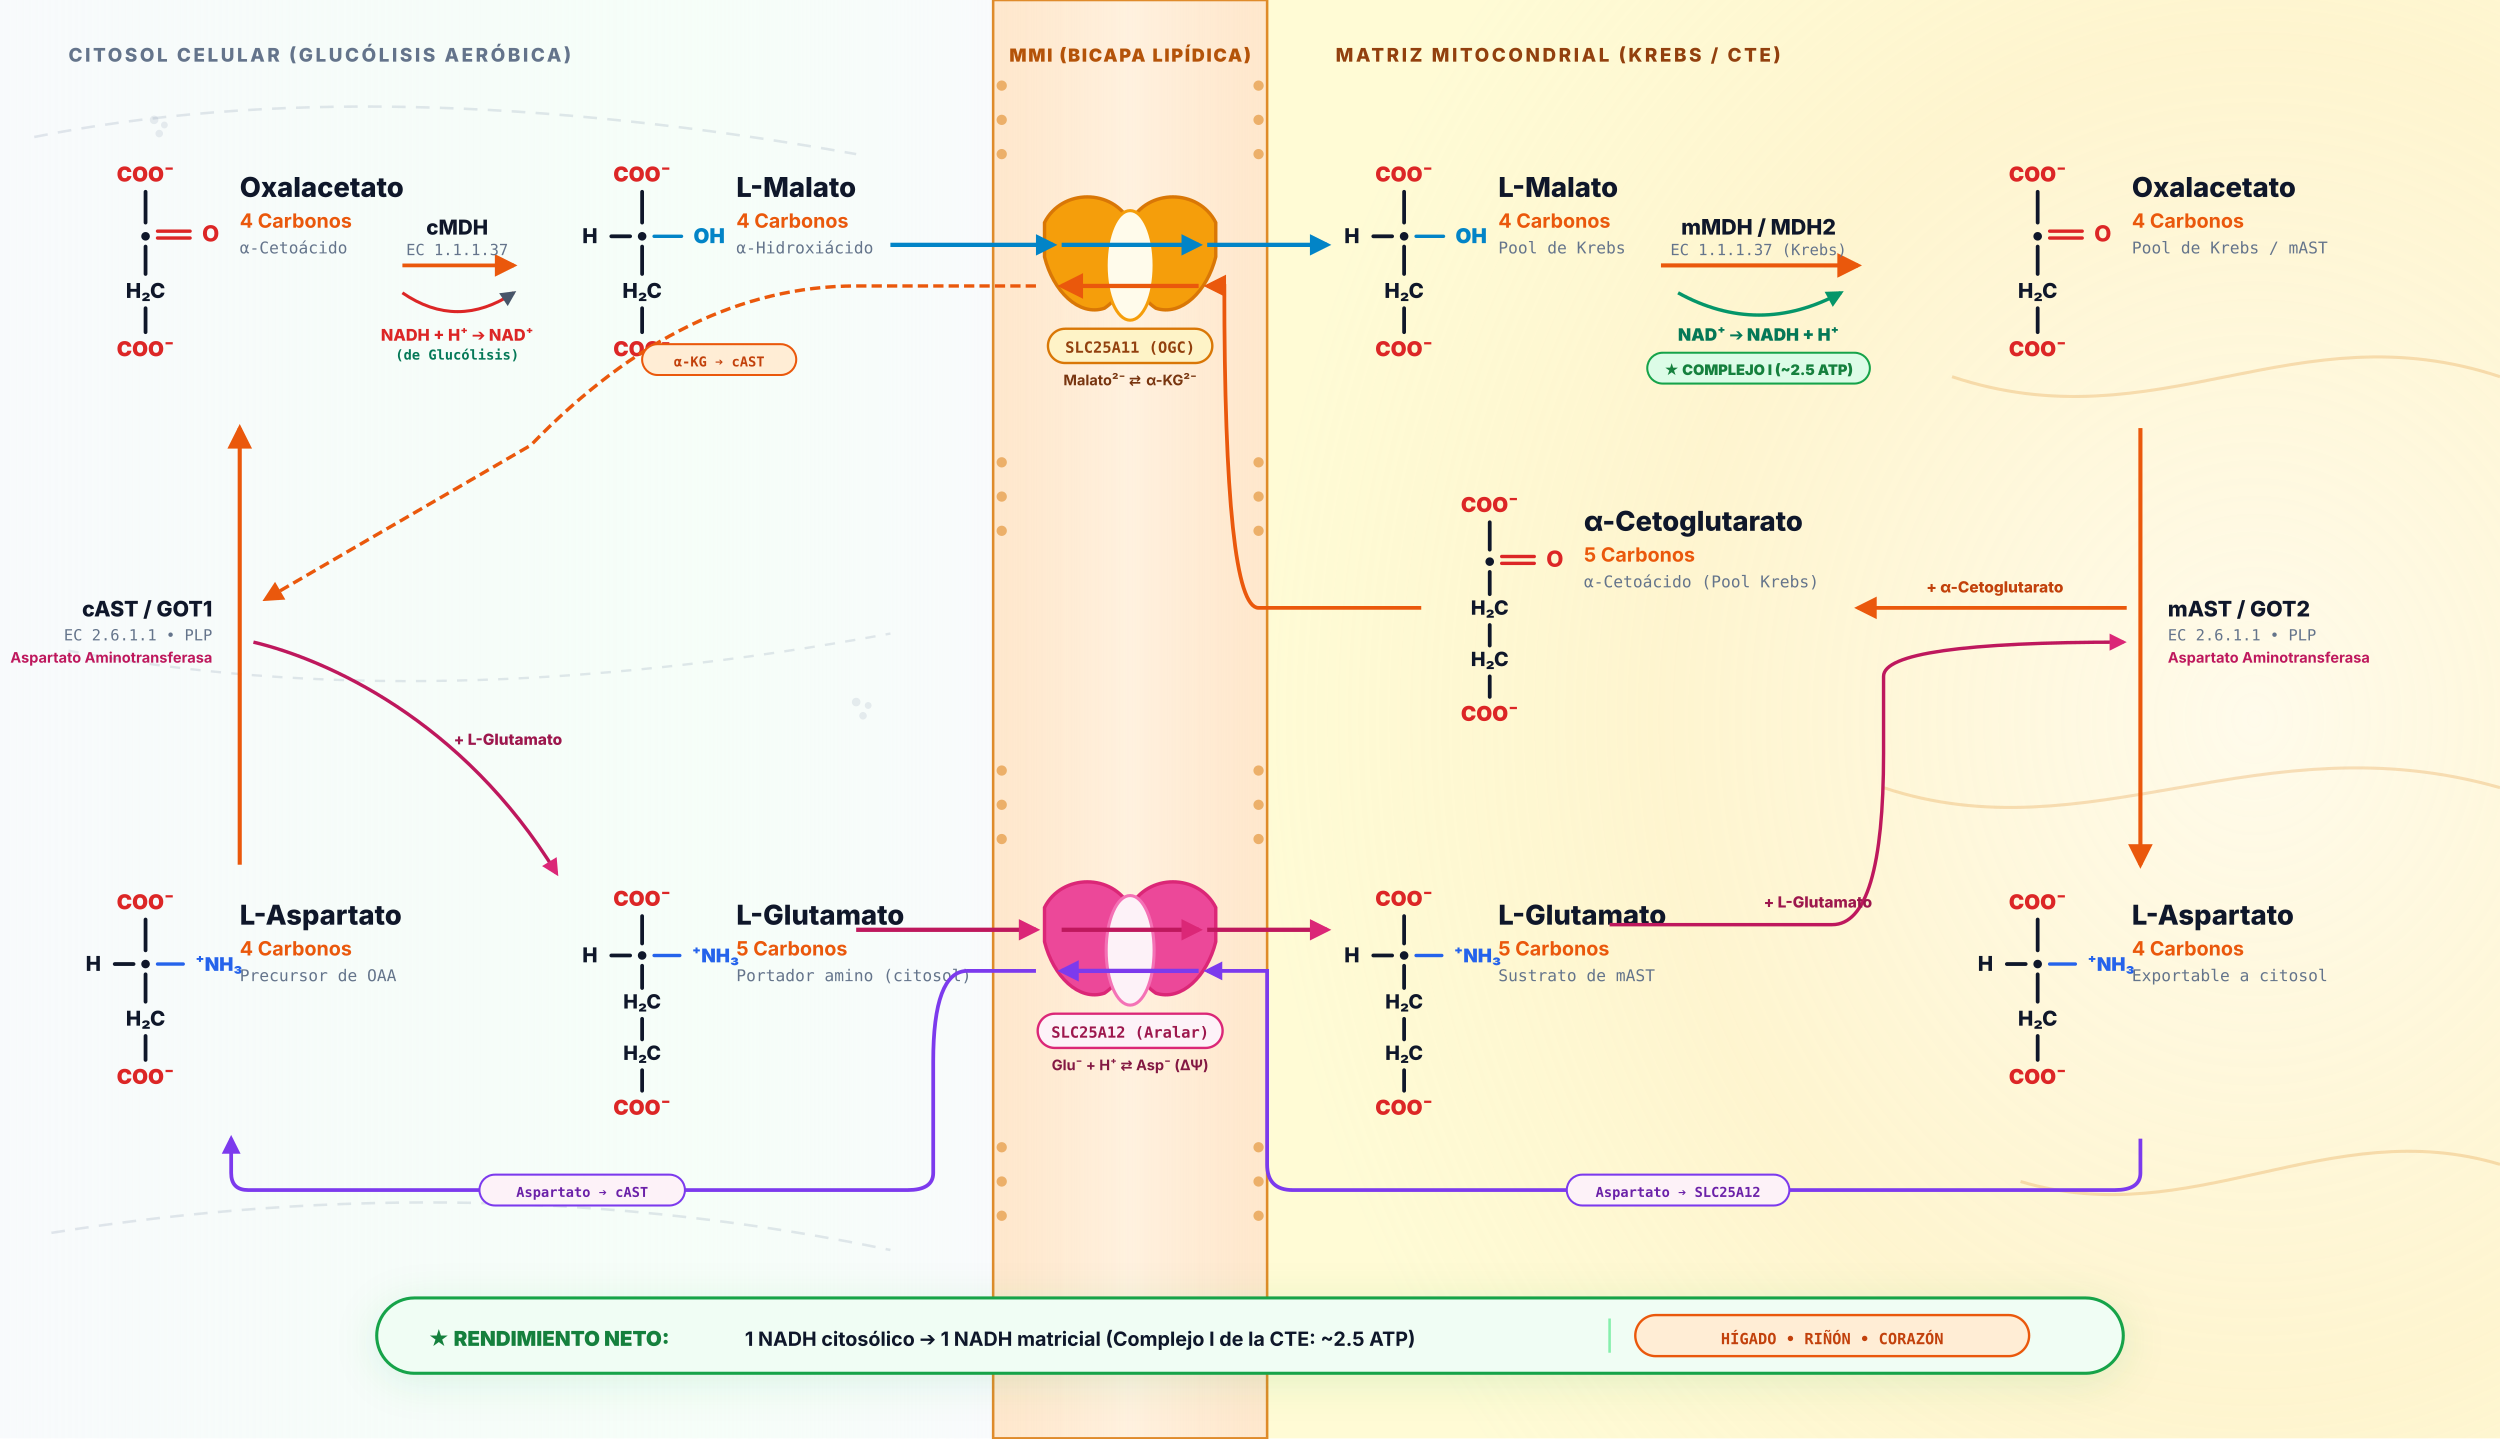
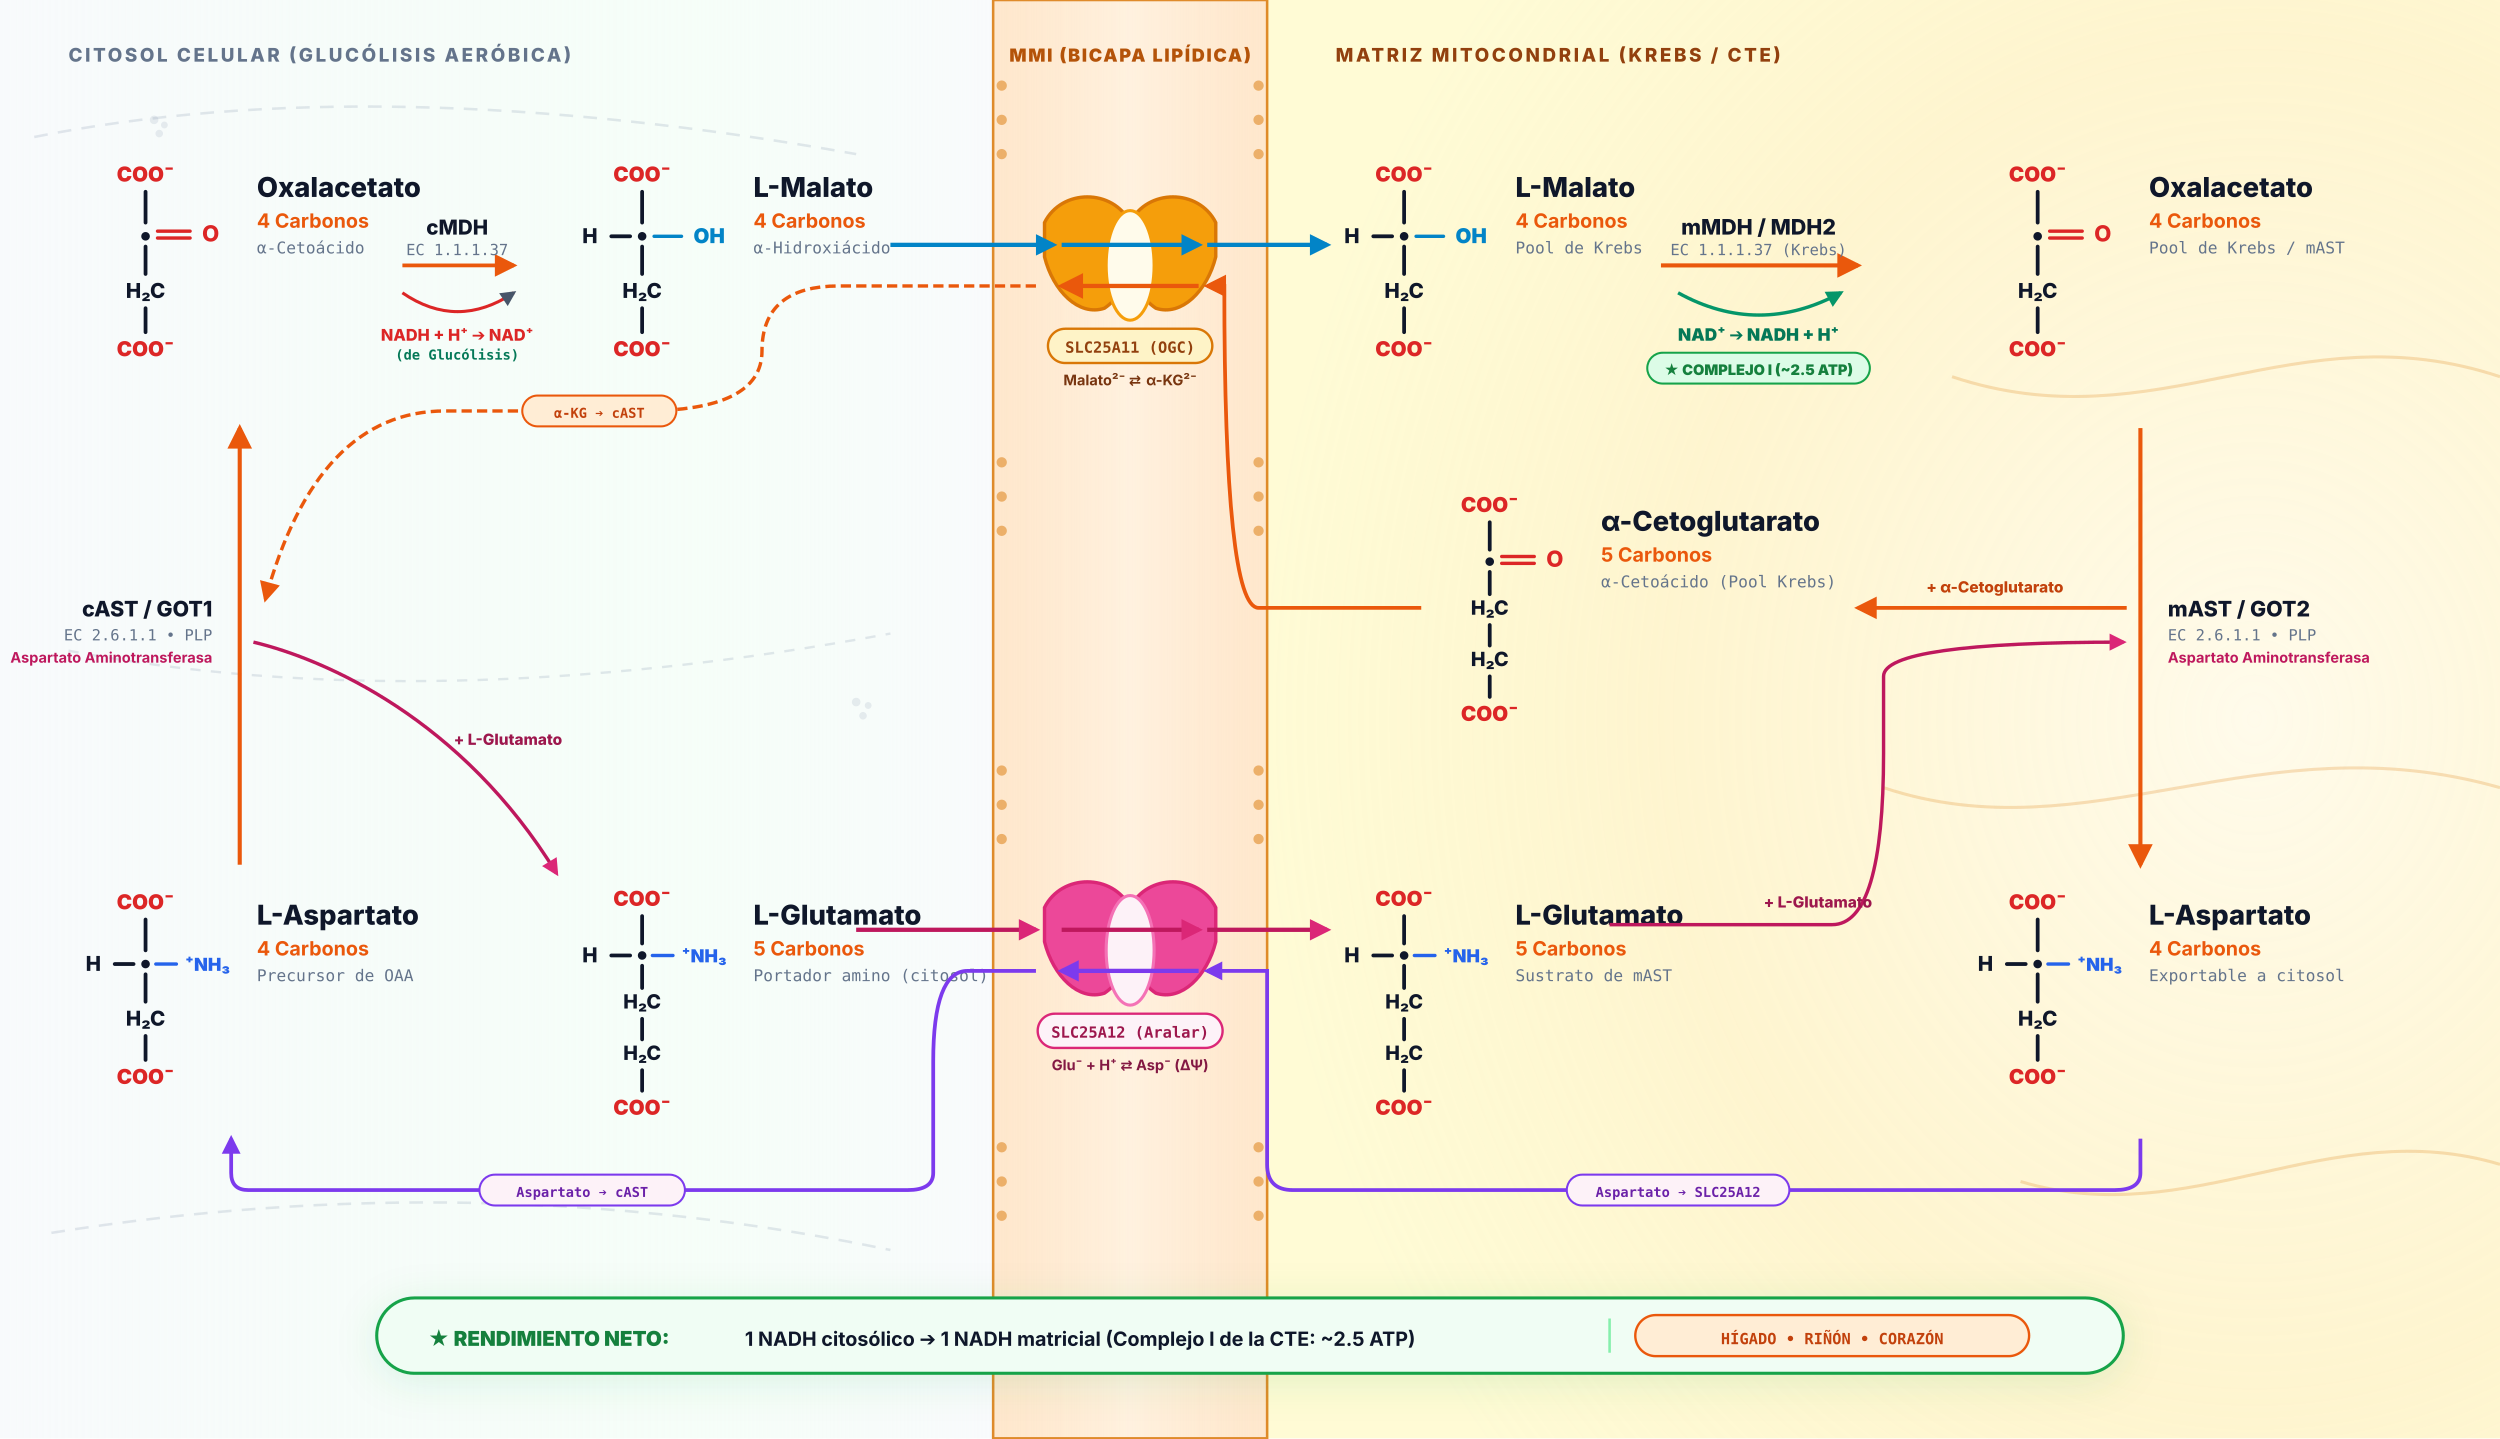
<svg xmlns="http://www.w3.org/2000/svg" width="1460" height="840" viewBox="0 0 1460 840">
 width="1460" height="840" viewBox="0 0 1460 840" xmlns="http://www.w3.org/2000/svg"&gt;
      <defs>
    <marker id="arrowFlow" markerWidth="6" markerHeight="6" refX="5" refY="3" orient="auto">
      <path d="M 0 0 L 6 3 L 0 6 Z" fill="#ea580c" />
    </marker>
    <marker id="arrowRed" markerWidth="5" markerHeight="5" refX="4" refY="2.5" orient="auto">
      <path d="M 0 0 L 5 2.5 L 0 5 Z" fill="#dc2626" />
    </marker>
    <marker id="arrowSlate" markerWidth="5" markerHeight="5" refX="4" refY="2.5" orient="auto">
      <path d="M 0 0 L 5 2.5 L 0 5 Z" fill="#475569" />
    </marker>
    <marker id="arrowGreen" markerWidth="5" markerHeight="5" refX="4" refY="2.5" orient="auto">
      <path d="M 0 0 L 5 2.5 L 0 5 Z" fill="#059669" />
    </marker>
    <marker id="arrowBlue" markerWidth="5" markerHeight="5" refX="4" refY="2.5" orient="auto">
      <path d="M 0 0 L 5 2.5 L 0 5 Z" fill="#0284c7" />
    </marker>
    <marker id="arrowPink" markerWidth="5" markerHeight="5" refX="4" refY="2.5" orient="auto">
      <path d="M 0 0 L 5 2.5 L 0 5 Z" fill="#db2777" />
    </marker>
    <marker id="arrowPurple" markerWidth="5" markerHeight="5" refX="4" refY="2.5" orient="auto">
      <path d="M 0 0 L 5 2.5 L 0 5 Z" fill="#7c3aed" />
    </marker>
    <linearGradient id="gradCitosol" x1="0%" y1="0%" x2="100%" y2="0%">
      <stop offset="0%" stop-color="#f8fafc" stop-opacity="1" />
      <stop offset="70%" stop-color="#f0fdf4" stop-opacity="0.6" />
      <stop offset="100%" stop-color="#f8fafc" stop-opacity="0.9" />
    </linearGradient>
    <linearGradient id="gradMMI" x1="0%" y1="0%" x2="100%" y2="0%">
      <stop offset="0%" stop-color="#fed7aa" stop-opacity="0.7" />
      <stop offset="50%" stop-color="#ffedd5" stop-opacity="0.9" />
      <stop offset="100%" stop-color="#fed7aa" stop-opacity="0.7" />
    </linearGradient>
    <radialGradient id="gradMatriz" cx="80%" cy="50%" r="80%">
      <stop offset="0%" stop-color="#fffbeb" stop-opacity="1" />
      <stop offset="60%" stop-color="#fef3c7" stop-opacity="0.85" />
      <stop offset="100%" stop-color="#fef9c3" stop-opacity="0.7" />
    </radialGradient>
  </defs>
  <rect x="0" y="0" width="580" height="840" fill="url(#gradCitosol)" />
  <g opacity="0.25" stroke="#94a3b8" fill="none">
    <path d="M 20 80 Q 220 40 500 90" stroke-width="1.5" stroke-dasharray="8 6" />
    <path d="M 40 380 Q 250 420 520 370" stroke-width="1.4" stroke-dasharray="6 6" />
    <path d="M 30 720 Q 280 680 520 730" stroke-width="1.5" stroke-dasharray="8 6" />
  </g>
  <g fill="#94a3b8" opacity="0.2">
    <circle cx="90" cy="70" r="2.5" />
    <circle cx="96" cy="73" r="2" />
    <circle cx="93" cy="78" r="2.2" />
    <circle cx="500" cy="410" r="2.5" />
    <circle cx="507" cy="412" r="2" />
    <circle cx="504" cy="418" r="2.2" />
  </g>
  <rect x="740" y="0" width="720" height="840" fill="url(#gradMatriz)" />
  <g stroke="#d97706" stroke-width="1.8" fill="none" opacity="0.22">
    <path d="M 1460 220 C 1340 180, 1260 260, 1140 220" />
    <path d="M 1460 460 C 1320 420, 1220 500, 1100 460" />
    <path d="M 1460 680 C 1360 650, 1280 720, 1180 690" />
  </g>
  <rect x="580" y="0" width="160" height="840" fill="url(#gradMMI)" stroke="#d97706" stroke-width="1.5" opacity="0.85" />
  <g fill="#d97706" opacity="0.5">
    <circle cx="585" cy="50" r="3" />
    <circle cx="585" cy="70" r="3" />
    <circle cx="585" cy="90" r="3" />
    <circle cx="585" cy="270" r="3" />
    <circle cx="585" cy="290" r="3" />
    <circle cx="585" cy="310" r="3" />
    <circle cx="585" cy="450" r="3" />
    <circle cx="585" cy="470" r="3" />
    <circle cx="585" cy="490" r="3" />
    <circle cx="585" cy="670" r="3" />
    <circle cx="585" cy="690" r="3" />
    <circle cx="585" cy="710" r="3" />
    <circle cx="735" cy="50" r="3" />
    <circle cx="735" cy="70" r="3" />
    <circle cx="735" cy="90" r="3" />
    <circle cx="735" cy="270" r="3" />
    <circle cx="735" cy="290" r="3" />
    <circle cx="735" cy="310" r="3" />
    <circle cx="735" cy="450" r="3" />
    <circle cx="735" cy="470" r="3" />
    <circle cx="735" cy="490" r="3" />
    <circle cx="735" cy="670" r="3" />
    <circle cx="735" cy="690" r="3" />
    <circle cx="735" cy="710" r="3" />
  </g>
  <text x="40" y="36" fill="#64748b" font-family="'Inter', sans-serif" font-size="11" font-weight="800" letter-spacing="1.5">CITOSOL CELULAR (GLUCÓLISIS AERÓBICA)</text>
  <text x="660" y="36" fill="#b45309" font-family="'Inter', sans-serif" font-size="10.5" font-weight="900" text-anchor="middle" letter-spacing="1">MMI (BICAPA LIPÍDICA)</text>
  <text x="780" y="36" fill="#92400e" font-family="'Inter', sans-serif" font-size="11" font-weight="800" letter-spacing="1.5">MATRIZ MITOCONDRIAL (KREBS / CTE)</text>
  <g transform="translate(605, 120)">
    <path d="M 5 10 C 15 -10, 45 -10, 55 10 C 60 25, 55 50, 40 60 C 25 65, 10 50, 5 30 Z" fill="#f59e0b" stroke="#d97706" stroke-width="2" />
    <path d="M 105 10 C 95 -10, 65 -10, 55 10 C 50 25, 55 50, 70 60 C 85 65, 100 50, 105 30 Z" fill="#f59e0b" stroke="#d97706" stroke-width="2" />
    <ellipse cx="55" cy="35" rx="14" ry="32" fill="#fffbeb" stroke="#f59e0b" stroke-width="1.8" />
    <line x1="15" y1="23" x2="95" y2="23" stroke="#0284c7" stroke-width="2.5" marker-end="url(#arrowBlue)" />
    <line x1="95" y1="47" x2="15" y2="47" stroke="#ea580c" stroke-width="2.5" marker-end="url(#arrowFlow)" />
    <g transform="translate(55, 82)">
      <rect x="-48" y="-10" width="96" height="20" rx="10" fill="#fef3c7" stroke="#d97706" stroke-width="1.4" />
      <text x="0" y="4" fill="#92400e" font-family="'JetBrains Mono', monospace" font-size="9" font-weight="900" text-anchor="middle">SLC25A11 (OGC)</text>
    </g>
    <text x="55" y="105" fill="#78350f" font-family="'Inter', sans-serif" font-size="8.5" font-weight="700" text-anchor="middle">Malato²⁻ ⇄ α-KG²⁻</text>
  </g>
  <g transform="translate(605, 520)">
    <path d="M 5 10 C 15 -10, 45 -10, 55 10 C 60 25, 55 50, 40 60 C 25 65, 10 50, 5 30 Z" fill="#ec4899" stroke="#db2777" stroke-width="2" />
    <path d="M 105 10 C 95 -10, 65 -10, 55 10 C 50 25, 55 50, 70 60 C 85 65, 100 50, 105 30 Z" fill="#ec4899" stroke="#db2777" stroke-width="2" />
    <ellipse cx="55" cy="35" rx="14" ry="32" fill="#fdf2f8" stroke="#f472b6" stroke-width="1.8" />
    <line x1="15" y1="23" x2="95" y2="23" stroke="#be185d" stroke-width="2.5" marker-end="url(#arrowPink)" />
    <line x1="95" y1="47" x2="15" y2="47" stroke="#7c3aed" stroke-width="2.5" marker-end="url(#arrowPurple)" />
    <g transform="translate(55, 82)">
      <rect x="-54" y="-10" width="108" height="20" rx="10" fill="#fdf2f8" stroke="#db2777" stroke-width="1.4" />
      <text x="0" y="4" fill="#9d174d" font-family="'JetBrains Mono', monospace" font-size="9" font-weight="900" text-anchor="middle">SLC25A12 (Aralar)</text>
    </g>
    <text x="55" y="105" fill="#831843" font-family="'Inter', sans-serif" font-size="8.5" font-weight="700" text-anchor="middle">Glu⁻ + H⁺ ⇄ Asp⁻ (ΔΨ)</text>
  </g>
  <g transform="translate(45, 90)">
    <g transform="translate(0, 0)">
      <g class="mol-oxalacetato" stroke="#0f172a" stroke-width="2.2" fill="none" stroke-linecap="round" stroke-linejoin="round">
        <text x="40" y="16" font-family="'Inter', sans-serif" font-size="12" font-weight="900" fill="#dc2626" stroke="none" text-anchor="middle">COO⁻</text>
        <line x1="40" y1="22" x2="40" y2="40" />
        <circle cx="40" cy="48" r="2.5" fill="#0f172a" stroke="none" />
        <line x1="47" y1="45" x2="66" y2="45" stroke="#dc2626" stroke-width="2" />
        <line x1="47" y1="49" x2="66" y2="49" stroke="#dc2626" stroke-width="2" />
        <text x="73" y="51" font-family="'Inter', sans-serif" font-size="13" font-weight="800" fill="#dc2626" stroke="none">O</text>
        <line x1="40" y1="54" x2="40" y2="70" />
        <text x="40" y="84" font-family="'Inter', sans-serif" font-size="12" font-weight="800" fill="#0f172a" stroke="none" text-anchor="middle">H₂C</text>
        <line x1="40" y1="90" x2="40" y2="104" />
        <text x="40" y="118" font-family="'Inter', sans-serif" font-size="12" font-weight="900" fill="#dc2626" stroke="none" text-anchor="middle">COO⁻</text>
      </g>
    </g>
-     <g transform="translate(95, 25)">
+     <g transform="translate(105, 25)">
      <text x="0" y="0" fill="#0f172a" font-family="'Inter', sans-serif" font-size="16" font-weight="800">Oxalacetato</text>
      <text x="0" y="18" fill="#ea580c" font-family="'Inter', sans-serif" font-size="11.5" font-weight="700">4 Carbonos</text>
      <text x="0" y="33" fill="#64748b" font-family="'JetBrains Mono', monospace" font-size="9.5">α-Cetoácido</text>
    </g>
  </g>
  <g transform="translate(235, 155)">
    <line x1="0" y1="0" x2="65" y2="0" stroke="#ea580c" stroke-width="2.2" marker-end="url(#arrowFlow)" />
    <g transform="translate(32, -18)">
      <text x="0" y="0" fill="#0f172a" font-family="'Inter', sans-serif" font-size="12" font-weight="800" text-anchor="middle">cMDH</text>
      <text x="0" y="12" fill="#64748b" font-family="'JetBrains Mono', monospace" font-size="9" text-anchor="middle">EC 1.1.1.37</text>
    </g>
    <path d="M 0 16 Q 32 38 65 16" fill="none" stroke="#dc2626" stroke-width="1.8" marker-end="url(#arrowSlate)" />
    <text x="32" y="44" fill="#dc2626" font-family="'Inter', sans-serif" font-size="9.5" font-weight="800" text-anchor="middle">NADH + H⁺ ➔ NAD⁺</text>
    <text x="32" y="55" fill="#047857" font-family="'JetBrains Mono', monospace" font-size="8" font-weight="700" text-anchor="middle">(de Glucólisis)</text>
  </g>
  <g transform="translate(335, 90)">
    <g transform="translate(0, 0)">
      <g class="mol-malato" stroke="#0f172a" stroke-width="2.2" fill="none" stroke-linecap="round" stroke-linejoin="round">
        <text x="40" y="16" font-family="'Inter', sans-serif" font-size="12" font-weight="900" fill="#dc2626" stroke="none" text-anchor="middle">COO⁻</text>
        <line x1="40" y1="22" x2="40" y2="40" />
        <circle cx="40" cy="48" r="2.5" fill="#0f172a" stroke="none" />
        <line x1="33" y1="48" x2="22" y2="48" />
        <text x="14" y="52" font-family="'Inter', sans-serif" font-size="12" font-weight="800" fill="#0f172a" stroke="none" text-anchor="end">H</text>
        <line x1="47" y1="48" x2="63" y2="48" stroke="#0284c7" stroke-width="2" />
        <text x="70" y="52" font-family="'Inter', sans-serif" font-size="12" font-weight="900" fill="#0284c7" stroke="none">OH</text>
        <line x1="40" y1="54" x2="40" y2="70" />
        <text x="40" y="84" font-family="'Inter', sans-serif" font-size="12" font-weight="800" fill="#0f172a" stroke="none" text-anchor="middle">H₂C</text>
        <line x1="40" y1="90" x2="40" y2="104" />
        <text x="40" y="118" font-family="'Inter', sans-serif" font-size="12" font-weight="900" fill="#dc2626" stroke="none" text-anchor="middle">COO⁻</text>
      </g>
    </g>
-     <g transform="translate(95, 25)">
+     <g transform="translate(105, 25)">
      <text x="0" y="0" fill="#0f172a" font-family="'Inter', sans-serif" font-size="16" font-weight="800">L-Malato</text>
      <text x="0" y="18" fill="#ea580c" font-family="'Inter', sans-serif" font-size="11.5" font-weight="700">4 Carbonos</text>
      <text x="0" y="33" fill="#64748b" font-family="'JetBrains Mono', monospace" font-size="9.5">α-Hidroxiácido</text>
    </g>
  </g>
  <line x1="520" y1="143" x2="615" y2="143" stroke="#0284c7" stroke-width="2.5" marker-end="url(#arrowBlue)" />
  <line x1="705" y1="143" x2="775" y2="143" stroke="#0284c7" stroke-width="2.5" marker-end="url(#arrowBlue)" />
  <g transform="translate(780, 90)">
    <g transform="translate(0, 0)">
      <g class="mol-malato" stroke="#0f172a" stroke-width="2.2" fill="none" stroke-linecap="round" stroke-linejoin="round">
        <text x="40" y="16" font-family="'Inter', sans-serif" font-size="12" font-weight="900" fill="#dc2626" stroke="none" text-anchor="middle">COO⁻</text>
        <line x1="40" y1="22" x2="40" y2="40" />
        <circle cx="40" cy="48" r="2.5" fill="#0f172a" stroke="none" />
        <line x1="33" y1="48" x2="22" y2="48" />
        <text x="14" y="52" font-family="'Inter', sans-serif" font-size="12" font-weight="800" fill="#0f172a" stroke="none" text-anchor="end">H</text>
        <line x1="47" y1="48" x2="63" y2="48" stroke="#0284c7" stroke-width="2" />
        <text x="70" y="52" font-family="'Inter', sans-serif" font-size="12" font-weight="900" fill="#0284c7" stroke="none">OH</text>
        <line x1="40" y1="54" x2="40" y2="70" />
        <text x="40" y="84" font-family="'Inter', sans-serif" font-size="12" font-weight="800" fill="#0f172a" stroke="none" text-anchor="middle">H₂C</text>
        <line x1="40" y1="90" x2="40" y2="104" />
        <text x="40" y="118" font-family="'Inter', sans-serif" font-size="12" font-weight="900" fill="#dc2626" stroke="none" text-anchor="middle">COO⁻</text>
      </g>
    </g>
-     <g transform="translate(95, 25)">
+     <g transform="translate(105, 25)">
      <text x="0" y="0" fill="#0f172a" font-family="'Inter', sans-serif" font-size="16" font-weight="800">L-Malato</text>
      <text x="0" y="18" fill="#ea580c" font-family="'Inter', sans-serif" font-size="11.5" font-weight="700">4 Carbonos</text>
      <text x="0" y="33" fill="#64748b" font-family="'JetBrains Mono', monospace" font-size="9.5">Pool de Krebs</text>
    </g>
  </g>
  <g transform="translate(970, 155)">
    <line x1="0" y1="0" x2="115" y2="0" stroke="#ea580c" stroke-width="2.4" marker-end="url(#arrowFlow)" />
    <g transform="translate(57, -18)">
      <text x="0" y="0" fill="#0f172a" font-family="'Inter', sans-serif" font-size="12.5" font-weight="800" text-anchor="middle">mMDH / MDH2</text>
      <text x="0" y="12" fill="#64748b" font-family="'JetBrains Mono', monospace" font-size="9" text-anchor="middle">EC 1.1.1.37 (Krebs)</text>
    </g>
    <path d="M 10 16 Q 57 42 105 16" fill="none" stroke="#059669" stroke-width="2" marker-end="url(#arrowGreen)" />
    <text x="57" y="44" fill="#047857" font-family="'Inter', sans-serif" font-size="10" font-weight="900" text-anchor="middle">NAD⁺ ➔ NADH + H⁺</text>
    <g transform="translate(57, 60)">
      <rect x="-65" y="-9" width="130" height="18" rx="9" fill="#dcfce7" stroke="#16a34a" stroke-width="1.2" />
      <text x="0" y="4" fill="#15803d" font-family="'Inter', sans-serif" font-size="8.5" font-weight="900" text-anchor="middle">★ COMPLEJO I (~2.5 ATP)</text>
    </g>
  </g>
  <g transform="translate(1150, 90)">
    <g transform="translate(0, 0)">
      <g class="mol-oxalacetato" stroke="#0f172a" stroke-width="2.2" fill="none" stroke-linecap="round" stroke-linejoin="round">
        <text x="40" y="16" font-family="'Inter', sans-serif" font-size="12" font-weight="900" fill="#dc2626" stroke="none" text-anchor="middle">COO⁻</text>
        <line x1="40" y1="22" x2="40" y2="40" />
        <circle cx="40" cy="48" r="2.5" fill="#0f172a" stroke="none" />
        <line x1="47" y1="45" x2="66" y2="45" stroke="#dc2626" stroke-width="2" />
        <line x1="47" y1="49" x2="66" y2="49" stroke="#dc2626" stroke-width="2" />
        <text x="73" y="51" font-family="'Inter', sans-serif" font-size="13" font-weight="800" fill="#dc2626" stroke="none">O</text>
        <line x1="40" y1="54" x2="40" y2="70" />
        <text x="40" y="84" font-family="'Inter', sans-serif" font-size="12" font-weight="800" fill="#0f172a" stroke="none" text-anchor="middle">H₂C</text>
        <line x1="40" y1="90" x2="40" y2="104" />
        <text x="40" y="118" font-family="'Inter', sans-serif" font-size="12" font-weight="900" fill="#dc2626" stroke="none" text-anchor="middle">COO⁻</text>
      </g>
    </g>
-     <g transform="translate(95, 25)">
+     <g transform="translate(105, 25)">
      <text x="0" y="0" fill="#0f172a" font-family="'Inter', sans-serif" font-size="16" font-weight="800">Oxalacetato</text>
      <text x="0" y="18" fill="#ea580c" font-family="'Inter', sans-serif" font-size="11.5" font-weight="700">4 Carbonos</text>
      <text x="0" y="33" fill="#64748b" font-family="'JetBrains Mono', monospace" font-size="9.5">Pool de Krebs / mAST</text>
    </g>
  </g>
  <g transform="translate(1250, 240)">
    <line x1="0" y1="10" x2="0" y2="265" stroke="#ea580c" stroke-width="2.4" marker-end="url(#arrowFlow)" />
    <g transform="translate(16, 120)">
      <text x="0" y="0" fill="#0f172a" font-family="'Inter', sans-serif" font-size="12.5" font-weight="800">mAST / GOT2</text>
      <text x="0" y="14" fill="#64748b" font-family="'JetBrains Mono', monospace" font-size="9">EC 2.6.1.1 • PLP</text>
      <text x="0" y="27" fill="#be185d" font-family="'Inter', sans-serif" font-size="8.5" font-weight="700">Aspartato Aminotransferasa</text>
    </g>
    <path d="M -8 115 L -165 115" fill="none" stroke="#ea580c" stroke-width="2.2" marker-end="url(#arrowFlow)" />
    <text x="-85" y="106" fill="#c2410c" font-family="'Inter', sans-serif" font-size="9" font-weight="800" text-anchor="middle">+ α-Cetoglutarato</text>
  </g>
  <g transform="translate(830, 285)">
    <g transform="translate(0, 0)">
      <g class="mol-alfacetoglutarato" stroke="#0f172a" stroke-width="2.2" fill="none" stroke-linecap="round" stroke-linejoin="round">
        <text x="40" y="14" font-family="'Inter', sans-serif" font-size="12" font-weight="900" fill="#dc2626" stroke="none" text-anchor="middle">COO⁻</text>
        <line x1="40" y1="20" x2="40" y2="36" />
        <circle cx="40" cy="43" r="2.5" fill="#0f172a" stroke="none" />
        <line x1="47" y1="40" x2="66" y2="40" stroke="#dc2626" stroke-width="2" />
        <line x1="47" y1="44" x2="66" y2="44" stroke="#dc2626" stroke-width="2" />
        <text x="73" y="46" font-family="'Inter', sans-serif" font-size="13" font-weight="800" fill="#dc2626" stroke="none">O</text>
        <line x1="40" y1="49" x2="40" y2="62" />
        <text x="40" y="74" font-family="'Inter', sans-serif" font-size="11.5" font-weight="800" fill="#0f172a" stroke="none" text-anchor="middle">H₂C</text>
        <line x1="40" y1="80" x2="40" y2="92" />
        <text x="40" y="104" font-family="'Inter', sans-serif" font-size="11.5" font-weight="800" fill="#0f172a" stroke="none" text-anchor="middle">H₂C</text>
        <line x1="40" y1="110" x2="40" y2="122" />
        <text x="40" y="136" font-family="'Inter', sans-serif" font-size="12" font-weight="900" fill="#dc2626" stroke="none" text-anchor="middle">COO⁻</text>
      </g>
    </g>
-     <g transform="translate(95, 25)">
+     <g transform="translate(105, 25)">
      <text x="0" y="0" fill="#0f172a" font-family="'Inter', sans-serif" font-size="16" font-weight="800">α-Cetoglutarato</text>
      <text x="0" y="18" fill="#ea580c" font-family="'Inter', sans-serif" font-size="11.5" font-weight="700">5 Carbonos</text>
      <text x="0" y="33" fill="#64748b" font-family="'JetBrains Mono', monospace" font-size="9.5">α-Cetoácido (Pool Krebs)</text>
    </g>
  </g>
  <path d="M 830 355 L 735 355 Q 715 355 715 167 L 705 167" fill="none" stroke="#ea580c" stroke-width="2.2" marker-end="url(#arrowFlow)" />
-   <path d="M 605 167 L 500 167 Q 400 167 310 260 L 155 350" fill="none" stroke="#ea580c" stroke-width="2" stroke-dasharray="6 3" marker-end="url(#arrowFlow)" />
-   <g transform="translate(420, 210)">
+   <path d="M 605 167 L 490 167 Q 445 167 445 205 Q 445 240 375 240 L 260 240 Q 185 240 155 350" fill="none" stroke="#ea580c" stroke-width="2" stroke-dasharray="6 3" marker-end="url(#arrowFlow)" />
+   <g transform="translate(350, 240)">
    <rect x="-45" y="-9" width="90" height="18" rx="9" fill="#ffedd5" stroke="#ea580c" stroke-width="1.2" />
    <text x="0" y="4" fill="#c2410c" font-family="'JetBrains Mono', monospace" font-size="8" font-weight="800" text-anchor="middle">α-KG ➔ cAST</text>
  </g>
  <g transform="translate(140, 240)">
    <line x1="0" y1="265" x2="0" y2="10" stroke="#ea580c" stroke-width="2.4" marker-end="url(#arrowFlow)" />
    <g transform="translate(-16, 120)">
      <text x="0" y="0" fill="#0f172a" font-family="'Inter', sans-serif" font-size="12.5" font-weight="800" text-anchor="end">cAST / GOT1</text>
      <text x="0" y="14" fill="#64748b" font-family="'JetBrains Mono', monospace" font-size="9" text-anchor="end">EC 2.6.1.1 • PLP</text>
      <text x="0" y="27" fill="#be185d" font-family="'Inter', sans-serif" font-size="8.5" font-weight="700" text-anchor="end">Aspartato Aminotransferasa</text>
    </g>
    <path d="M 8 135 C 50 145 130 180 185 270" fill="none" stroke="#be185d" stroke-width="2" marker-end="url(#arrowPink)" />
    <text x="125" y="195" fill="#9d174d" font-family="'Inter', sans-serif" font-size="9" font-weight="800">+ L-Glutamato</text>
  </g>
  <g transform="translate(45, 515)">
    <g transform="translate(0, 0)">
      <g class="mol-aspartato" stroke="#0f172a" stroke-width="2.2" fill="none" stroke-linecap="round" stroke-linejoin="round">
        <text x="40" y="16" font-family="'Inter', sans-serif" font-size="12" font-weight="900" fill="#dc2626" stroke="none" text-anchor="middle">COO⁻</text>
        <line x1="40" y1="22" x2="40" y2="40" />
        <circle cx="40" cy="48" r="2.5" fill="#0f172a" stroke="none" />
        <line x1="33" y1="48" x2="22" y2="48" />
        <text x="14" y="52" font-family="'Inter', sans-serif" font-size="12" font-weight="800" fill="#0f172a" stroke="none" text-anchor="end">H</text>
-         <line x1="47" y1="48" x2="62" y2="48" stroke="#2563eb" stroke-width="2" />
-         <text x="69" y="52" font-family="'Inter', sans-serif" font-size="11" font-weight="900" fill="#2563eb" stroke="none">⁺NH₃</text>
-         <line x1="40" y1="54" x2="40" y2="70" />
-         <text x="40" y="84" font-family="'Inter', sans-serif" font-size="12" font-weight="800" fill="#0f172a" stroke="none" text-anchor="middle">H₂C</text>
-         <line x1="40" y1="90" x2="40" y2="104" />
-         <text x="40" y="118" font-family="'Inter', sans-serif" font-size="12" font-weight="900" fill="#dc2626" stroke="none" text-anchor="middle">COO⁻</text>
-       </g>
-     </g>
-     <g transform="translate(95, 25)">
+         <line x1="46" y1="48" x2="58" y2="48" stroke="#2563eb" stroke-width="2" />
+         <text x="63" y="52" font-family="'Inter', sans-serif" font-size="10.5" font-weight="900" fill="#2563eb" stroke="none">⁺NH₃</text>
+         <line x1="40" y1="54" x2="40" y2="70" />
+         <text x="40" y="84" font-family="'Inter', sans-serif" font-size="12" font-weight="800" fill="#0f172a" stroke="none" text-anchor="middle">H₂C</text>
+         <line x1="40" y1="90" x2="40" y2="104" />
+         <text x="40" y="118" font-family="'Inter', sans-serif" font-size="12" font-weight="900" fill="#dc2626" stroke="none" text-anchor="middle">COO⁻</text>
+       </g>
+     </g>
+     <g transform="translate(105, 25)">
      <text x="0" y="0" fill="#0f172a" font-family="'Inter', sans-serif" font-size="16" font-weight="800">L-Aspartato</text>
      <text x="0" y="18" fill="#ea580c" font-family="'Inter', sans-serif" font-size="11.5" font-weight="700">4 Carbonos</text>
      <text x="0" y="33" fill="#64748b" font-family="'JetBrains Mono', monospace" font-size="9.5">Precursor de OAA</text>
    </g>
  </g>
  <g transform="translate(335, 515)">
    <g transform="translate(0, 0)">
      <g class="mol-glutamato" stroke="#0f172a" stroke-width="2.2" fill="none" stroke-linecap="round" stroke-linejoin="round">
        <text x="40" y="14" font-family="'Inter', sans-serif" font-size="12" font-weight="900" fill="#dc2626" stroke="none" text-anchor="middle">COO⁻</text>
        <line x1="40" y1="20" x2="40" y2="36" />
        <circle cx="40" cy="43" r="2.5" fill="#0f172a" stroke="none" />
        <line x1="33" y1="43" x2="22" y2="43" />
        <text x="14" y="47" font-family="'Inter', sans-serif" font-size="12" font-weight="800" fill="#0f172a" stroke="none" text-anchor="end">H</text>
-         <line x1="47" y1="43" x2="62" y2="43" stroke="#2563eb" stroke-width="2" />
-         <text x="69" y="47" font-family="'Inter', sans-serif" font-size="11" font-weight="900" fill="#2563eb" stroke="none">⁺NH₃</text>
+         <line x1="46" y1="43" x2="58" y2="43" stroke="#2563eb" stroke-width="2" />
+         <text x="63" y="47" font-family="'Inter', sans-serif" font-size="10.5" font-weight="900" fill="#2563eb" stroke="none">⁺NH₃</text>
        <line x1="40" y1="49" x2="40" y2="62" />
        <text x="40" y="74" font-family="'Inter', sans-serif" font-size="11.5" font-weight="800" fill="#0f172a" stroke="none" text-anchor="middle">H₂C</text>
        <line x1="40" y1="80" x2="40" y2="92" />
        <text x="40" y="104" font-family="'Inter', sans-serif" font-size="11.5" font-weight="800" fill="#0f172a" stroke="none" text-anchor="middle">H₂C</text>
        <line x1="40" y1="110" x2="40" y2="122" />
        <text x="40" y="136" font-family="'Inter', sans-serif" font-size="12" font-weight="900" fill="#dc2626" stroke="none" text-anchor="middle">COO⁻</text>
      </g>
    </g>
-     <g transform="translate(95, 25)">
+     <g transform="translate(105, 25)">
      <text x="0" y="0" fill="#0f172a" font-family="'Inter', sans-serif" font-size="16" font-weight="800">L-Glutamato</text>
      <text x="0" y="18" fill="#ea580c" font-family="'Inter', sans-serif" font-size="11.5" font-weight="700">5 Carbonos</text>
      <text x="0" y="33" fill="#64748b" font-family="'JetBrains Mono', monospace" font-size="9.5">Portador amino (citosol)</text>
    </g>
  </g>
  <line x1="500" y1="543" x2="605" y2="543" stroke="#be185d" stroke-width="2.5" marker-end="url(#arrowPink)" />
  <path d="M 605 567 L 565 567 Q 545 567 545 620 L 545 685 Q 545 695 530 695 L 145 695 Q 135 695 135 685 L 135 665" fill="none" stroke="#7c3aed" stroke-width="2.2" marker-end="url(#arrowPurple)" />
  <g transform="translate(340, 695)">
    <rect x="-60" y="-9" width="120" height="18" rx="9" fill="#fdf2f8" stroke="#7c3aed" stroke-width="1.2" />
    <text x="0" y="4" fill="#6b21a8" font-family="'JetBrains Mono', monospace" font-size="8" font-weight="800" text-anchor="middle">Aspartato ➔ cAST</text>
  </g>
  <line x1="705" y1="543" x2="775" y2="543" stroke="#be185d" stroke-width="2.5" marker-end="url(#arrowPink)" />
  <g transform="translate(780, 515)">
    <g transform="translate(0, 0)">
      <g class="mol-glutamato" stroke="#0f172a" stroke-width="2.2" fill="none" stroke-linecap="round" stroke-linejoin="round">
        <text x="40" y="14" font-family="'Inter', sans-serif" font-size="12" font-weight="900" fill="#dc2626" stroke="none" text-anchor="middle">COO⁻</text>
        <line x1="40" y1="20" x2="40" y2="36" />
        <circle cx="40" cy="43" r="2.5" fill="#0f172a" stroke="none" />
        <line x1="33" y1="43" x2="22" y2="43" />
        <text x="14" y="47" font-family="'Inter', sans-serif" font-size="12" font-weight="800" fill="#0f172a" stroke="none" text-anchor="end">H</text>
-         <line x1="47" y1="43" x2="62" y2="43" stroke="#2563eb" stroke-width="2" />
-         <text x="69" y="47" font-family="'Inter', sans-serif" font-size="11" font-weight="900" fill="#2563eb" stroke="none">⁺NH₃</text>
+         <line x1="46" y1="43" x2="58" y2="43" stroke="#2563eb" stroke-width="2" />
+         <text x="63" y="47" font-family="'Inter', sans-serif" font-size="10.5" font-weight="900" fill="#2563eb" stroke="none">⁺NH₃</text>
        <line x1="40" y1="49" x2="40" y2="62" />
        <text x="40" y="74" font-family="'Inter', sans-serif" font-size="11.5" font-weight="800" fill="#0f172a" stroke="none" text-anchor="middle">H₂C</text>
        <line x1="40" y1="80" x2="40" y2="92" />
        <text x="40" y="104" font-family="'Inter', sans-serif" font-size="11.5" font-weight="800" fill="#0f172a" stroke="none" text-anchor="middle">H₂C</text>
        <line x1="40" y1="110" x2="40" y2="122" />
        <text x="40" y="136" font-family="'Inter', sans-serif" font-size="12" font-weight="900" fill="#dc2626" stroke="none" text-anchor="middle">COO⁻</text>
      </g>
    </g>
-     <g transform="translate(95, 25)">
+     <g transform="translate(105, 25)">
      <text x="0" y="0" fill="#0f172a" font-family="'Inter', sans-serif" font-size="16" font-weight="800">L-Glutamato</text>
      <text x="0" y="18" fill="#ea580c" font-family="'Inter', sans-serif" font-size="11.5" font-weight="700">5 Carbonos</text>
      <text x="0" y="33" fill="#64748b" font-family="'JetBrains Mono', monospace" font-size="9.5">Sustrato de mAST</text>
    </g>
  </g>
  <path d="M 940 540 L 1070 540 Q 1100 540 1100 440 L 1100 395 Q 1100 375 1240 375" fill="none" stroke="#be185d" stroke-width="2" marker-end="url(#arrowPink)" />
  <text x="1030" y="530" fill="#9d174d" font-family="'Inter', sans-serif" font-size="9" font-weight="800">+ L-Glutamato</text>
  <g transform="translate(1150, 515)">
    <g transform="translate(0, 0)">
      <g class="mol-aspartato" stroke="#0f172a" stroke-width="2.2" fill="none" stroke-linecap="round" stroke-linejoin="round">
        <text x="40" y="16" font-family="'Inter', sans-serif" font-size="12" font-weight="900" fill="#dc2626" stroke="none" text-anchor="middle">COO⁻</text>
        <line x1="40" y1="22" x2="40" y2="40" />
        <circle cx="40" cy="48" r="2.5" fill="#0f172a" stroke="none" />
        <line x1="33" y1="48" x2="22" y2="48" />
        <text x="14" y="52" font-family="'Inter', sans-serif" font-size="12" font-weight="800" fill="#0f172a" stroke="none" text-anchor="end">H</text>
-         <line x1="47" y1="48" x2="62" y2="48" stroke="#2563eb" stroke-width="2" />
-         <text x="69" y="52" font-family="'Inter', sans-serif" font-size="11" font-weight="900" fill="#2563eb" stroke="none">⁺NH₃</text>
-         <line x1="40" y1="54" x2="40" y2="70" />
-         <text x="40" y="84" font-family="'Inter', sans-serif" font-size="12" font-weight="800" fill="#0f172a" stroke="none" text-anchor="middle">H₂C</text>
-         <line x1="40" y1="90" x2="40" y2="104" />
-         <text x="40" y="118" font-family="'Inter', sans-serif" font-size="12" font-weight="900" fill="#dc2626" stroke="none" text-anchor="middle">COO⁻</text>
-       </g>
-     </g>
-     <g transform="translate(95, 25)">
+         <line x1="46" y1="48" x2="58" y2="48" stroke="#2563eb" stroke-width="2" />
+         <text x="63" y="52" font-family="'Inter', sans-serif" font-size="10.5" font-weight="900" fill="#2563eb" stroke="none">⁺NH₃</text>
+         <line x1="40" y1="54" x2="40" y2="70" />
+         <text x="40" y="84" font-family="'Inter', sans-serif" font-size="12" font-weight="800" fill="#0f172a" stroke="none" text-anchor="middle">H₂C</text>
+         <line x1="40" y1="90" x2="40" y2="104" />
+         <text x="40" y="118" font-family="'Inter', sans-serif" font-size="12" font-weight="900" fill="#dc2626" stroke="none" text-anchor="middle">COO⁻</text>
+       </g>
+     </g>
+     <g transform="translate(105, 25)">
      <text x="0" y="0" fill="#0f172a" font-family="'Inter', sans-serif" font-size="16" font-weight="800">L-Aspartato</text>
      <text x="0" y="18" fill="#ea580c" font-family="'Inter', sans-serif" font-size="11.5" font-weight="700">4 Carbonos</text>
      <text x="0" y="33" fill="#64748b" font-family="'JetBrains Mono', monospace" font-size="9.5">Exportable a citosol</text>
    </g>
  </g>
  <path d="M 1250 665 L 1250 685 Q 1250 695 1235 695 L 755 695 Q 740 695 740 680 L 740 567 L 705 567" fill="none" stroke="#7c3aed" stroke-width="2.2" marker-end="url(#arrowPurple)" />
  <g transform="translate(980, 695)">
    <rect x="-65" y="-9" width="130" height="18" rx="9" fill="#fdf2f8" stroke="#7c3aed" stroke-width="1.2" />
    <text x="0" y="4" fill="#6b21a8" font-family="'JetBrains Mono', monospace" font-size="8" font-weight="800" text-anchor="middle">Aspartato ➔ SLC25A12</text>
  </g>
  <g transform="translate(730.0, 780)">
    <rect x="-510" y="-22" width="1020" height="44" rx="22" fill="#f0fdf4" stroke="#16a34a" stroke-width="1.8" filter="drop-shadow(0 4px 12px rgba(22, 163, 74, 0.12))" />
    <text x="-480" y="6" fill="#15803d" font-family="'Inter', sans-serif" font-size="12" font-weight="900">★ RENDIMIENTO NETO:</text>
    <text x="-295" y="6" fill="#0f172a" font-family="'Inter', sans-serif" font-size="11.5" font-weight="700">1 NADH citosólico ➔ 1 NADH matricial (Complejo I de la CTE: ~2.5 ATP)</text>
    <line x1="210" y1="-10" x2="210" y2="10" stroke="#86efac" stroke-width="1.5" />
    <g transform="translate(340, 0)">
      <rect x="-115" y="-12" width="230" height="24" rx="12" fill="#ffedd5" stroke="#ea580c" stroke-width="1.4" />
      <text x="0" y="5" fill="#c2410c" font-family="'JetBrains Mono', monospace" font-size="9" font-weight="800" text-anchor="middle">HÍGADO • RIÑÓN • CORAZÓN</text>
    </g>
  </g>
</svg>
